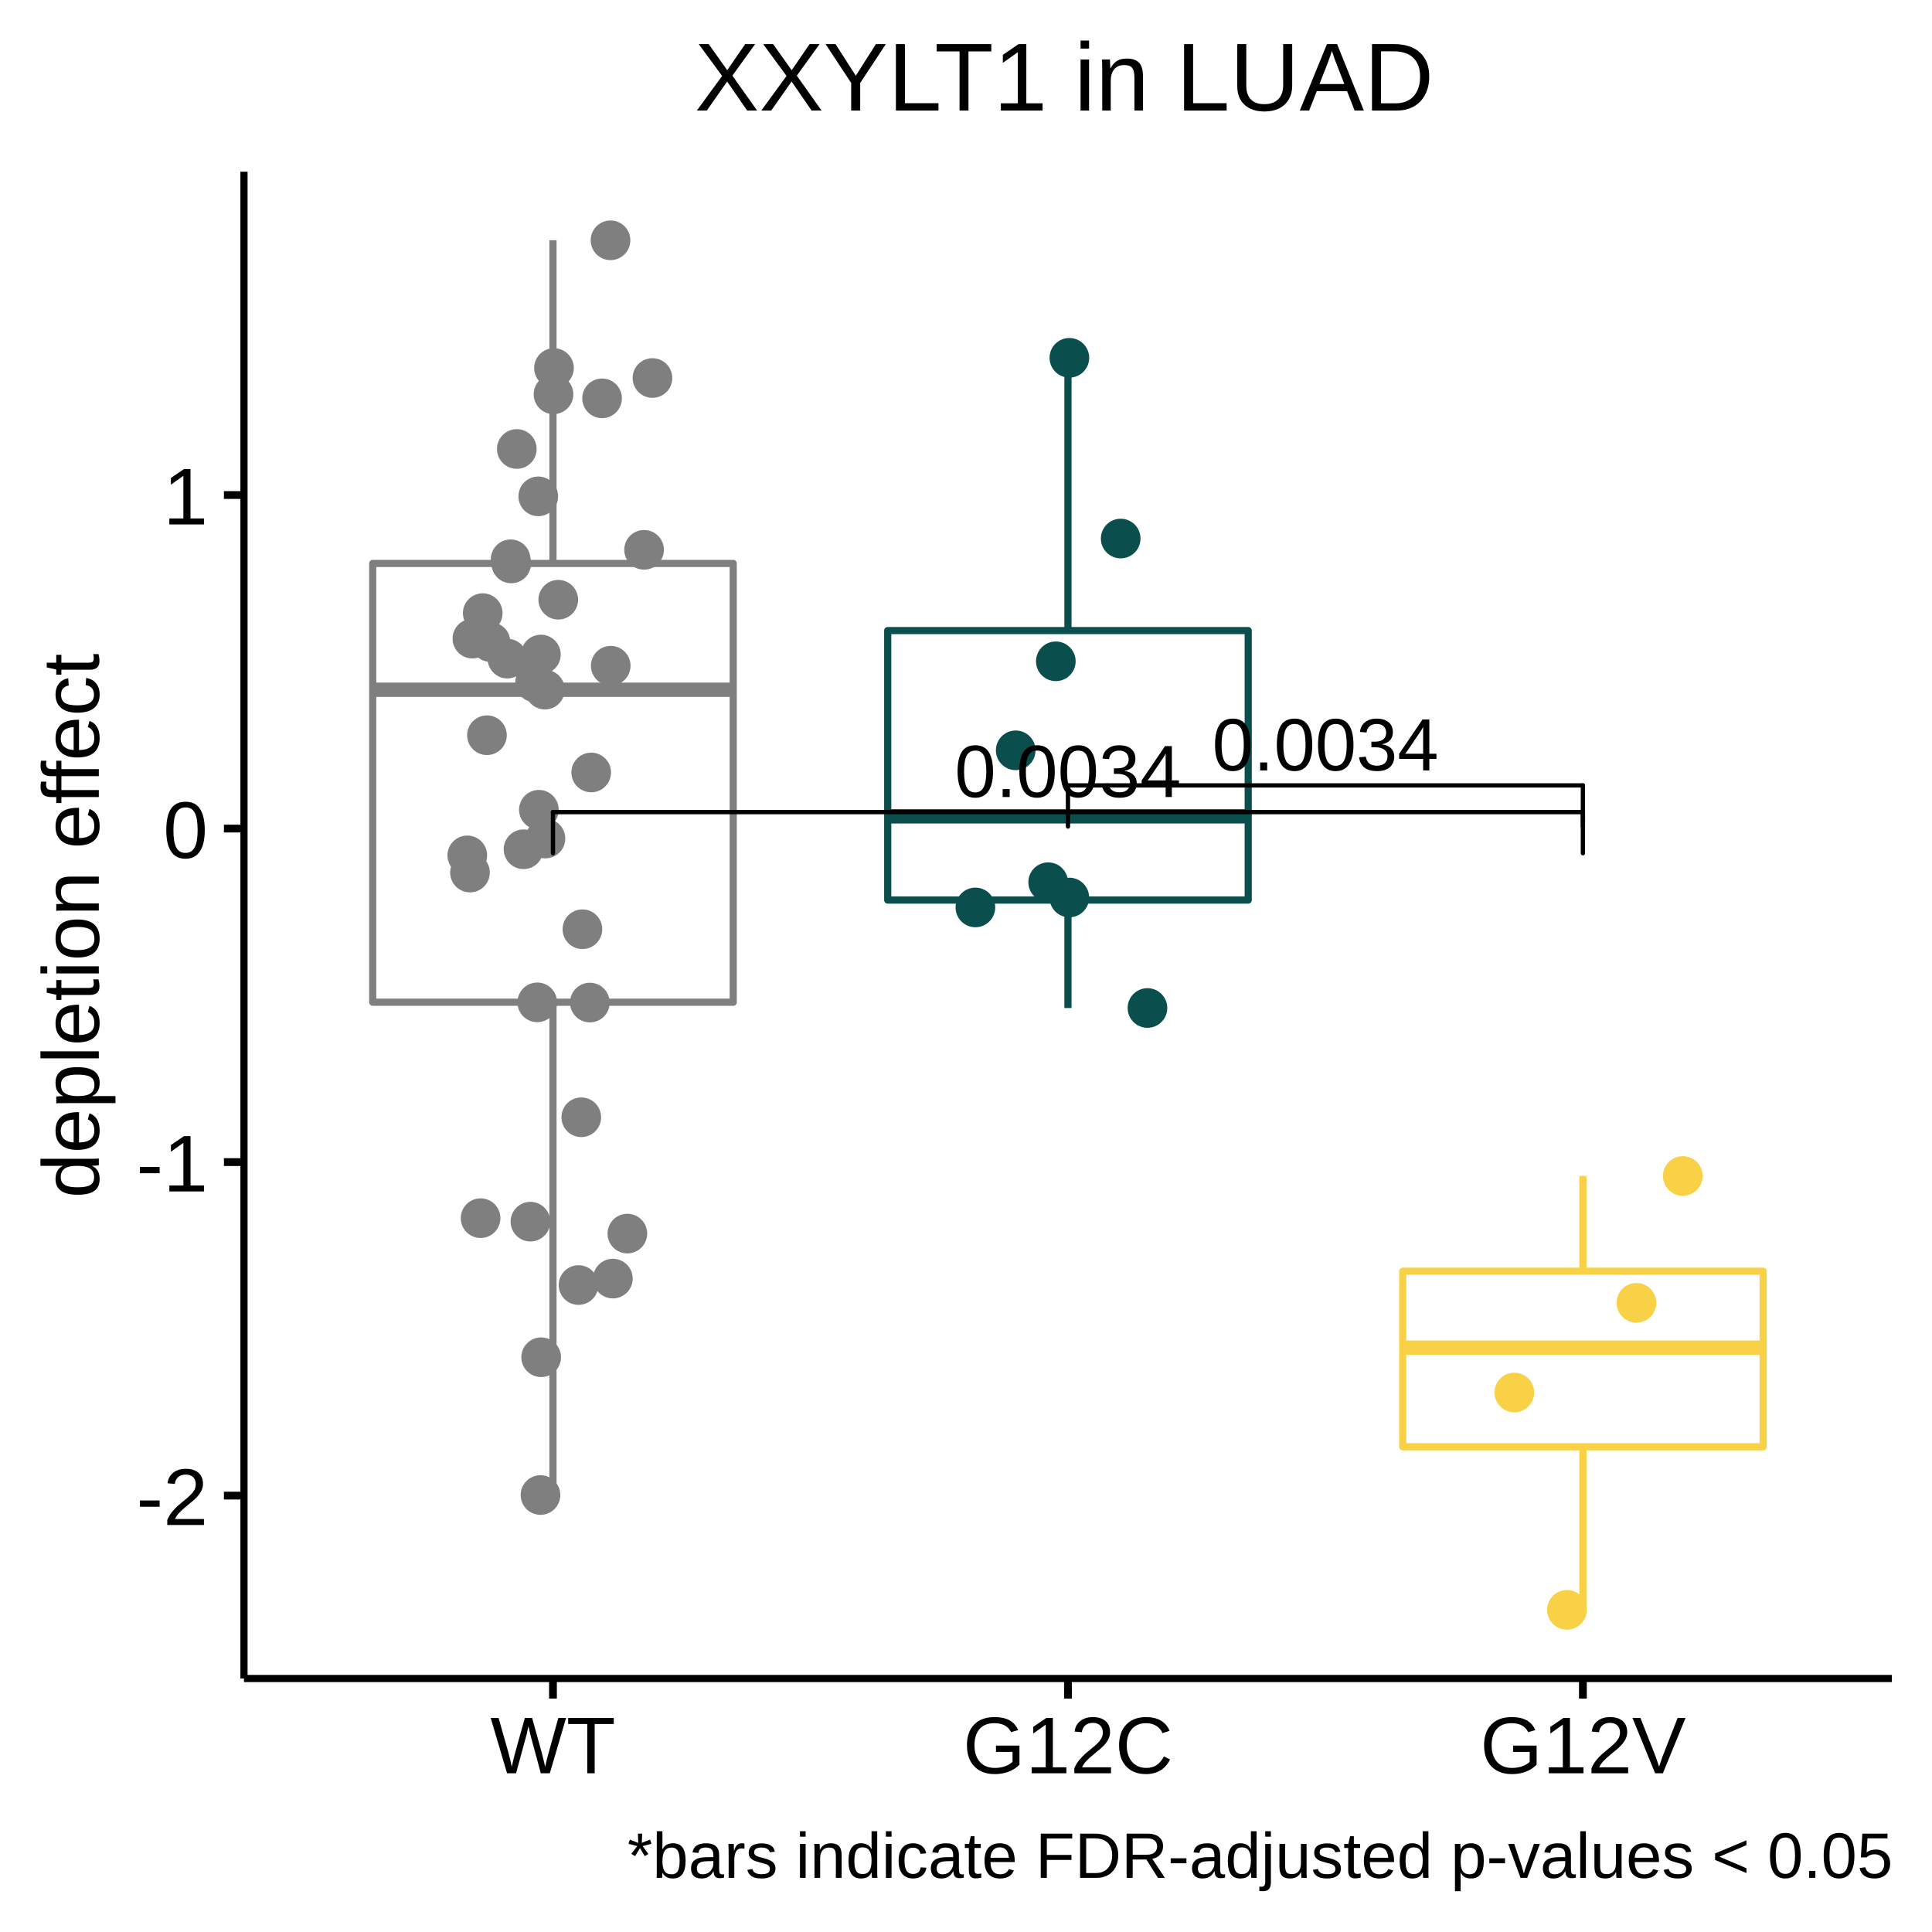
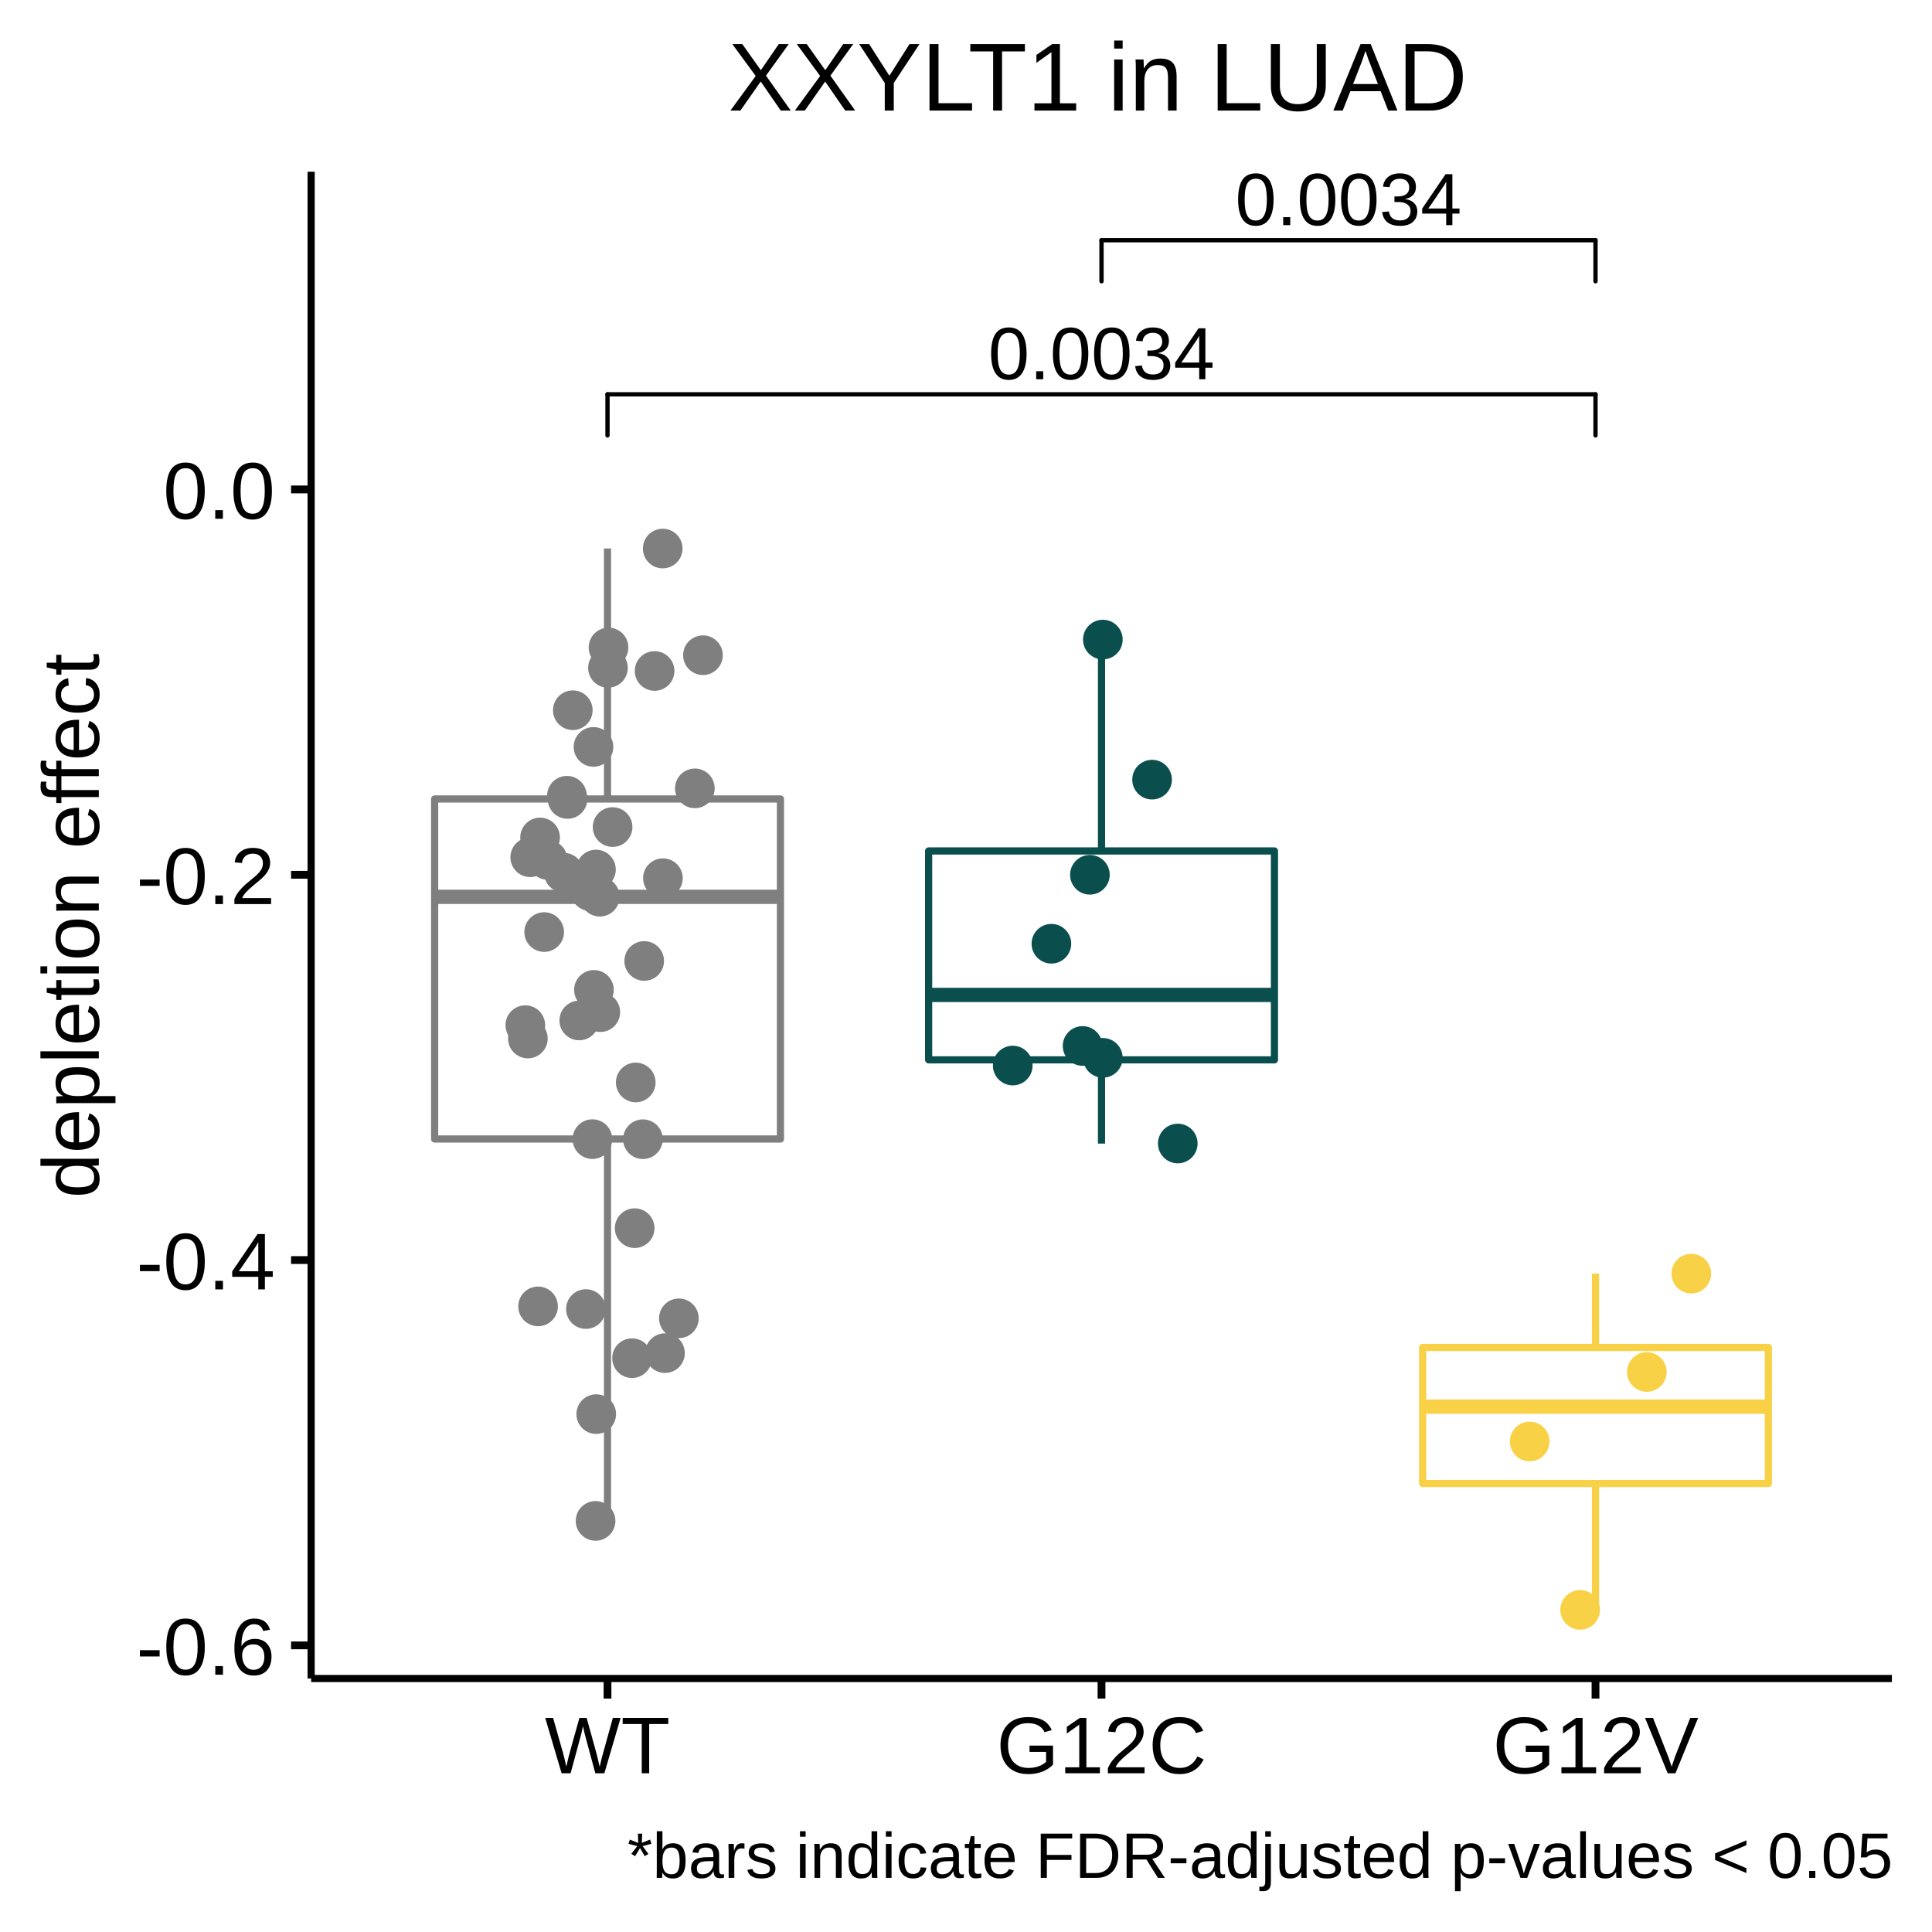
<svg xmlns="http://www.w3.org/2000/svg" viewBox="0 0 288.00 288.00">
  <defs>
    <style type="text/css">
    line, polyline, polygon, path, rect, circle {
      fill: none;
      stroke: #000000;
      stroke-linecap: round;
      stroke-linejoin: round;
      stroke-miterlimit: 10.00;
    }
  </style>
  </defs>
  <rect width="100%" height="100%" style="stroke: none; fill: #FFFFFF;" />
  <rect x="0.00" y="0.00" width="288.00" height="288.00" style="stroke-width: 1.16; stroke: #FFFFFF; fill: #FFFFFF;" />
  <defs>
-     <clipPath id="cpMzYuMzd8MjgyLjAyfDI1MC4yMXwyNS42MA==">
-       <rect x="36.37" y="25.60" width="245.65" height="224.62" />
+     <clipPath id="cpNDYuMzh8MjgyLjAyfDI1MC4yMXwyNS42MA==">
+       <rect x="46.38" y="25.60" width="235.64" height="224.62" />
    </clipPath>
  </defs>
-   <rect x="36.37" y="25.60" width="245.65" height="224.62" style="stroke-width: 1.16; stroke: none; fill: #FFFFFF;" clip-path="url(#cpMzYuMzd8MjgyLjAyfDI1MC4yMXwyNS42MA==)" />
-   <line x1="82.43" y1="83.99" x2="82.43" y2="35.81" style="stroke-width: 1.07; stroke: #7F7F7F; stroke-linecap: butt;" clip-path="url(#cpMzYuMzd8MjgyLjAyfDI1MC4yMXwyNS42MA==)" />
-   <line x1="82.43" y1="149.40" x2="82.43" y2="222.84" style="stroke-width: 1.07; stroke: #7F7F7F; stroke-linecap: butt;" clip-path="url(#cpMzYuMzd8MjgyLjAyfDI1MC4yMXwyNS42MA==)" />
-   <polygon points="55.56,83.99 55.56,149.40 109.30,149.40 109.30,83.99 55.56,83.99 " style="stroke-width: 1.07; stroke: #7F7F7F; fill: #FFFFFF;" clip-path="url(#cpMzYuMzd8MjgyLjAyfDI1MC4yMXwyNS42MA==)" />
-   <line x1="55.56" y1="102.82" x2="109.30" y2="102.82" style="stroke-width: 2.13; stroke: #7F7F7F; stroke-linecap: butt;" clip-path="url(#cpMzYuMzd8MjgyLjAyfDI1MC4yMXwyNS42MA==)" />
-   <line x1="159.20" y1="94.00" x2="159.20" y2="53.35" style="stroke-width: 1.07; stroke: #0A4F4E; stroke-linecap: butt;" clip-path="url(#cpMzYuMzd8MjgyLjAyfDI1MC4yMXwyNS42MA==)" />
-   <line x1="159.20" y1="134.17" x2="159.20" y2="150.27" style="stroke-width: 1.07; stroke: #0A4F4E; stroke-linecap: butt;" clip-path="url(#cpMzYuMzd8MjgyLjAyfDI1MC4yMXwyNS42MA==)" />
-   <polygon points="132.33,94.00 132.33,134.17 186.07,134.17 186.07,94.00 132.33,94.00 " style="stroke-width: 1.07; stroke: #0A4F4E; fill: #FFFFFF;" clip-path="url(#cpMzYuMzd8MjgyLjAyfDI1MC4yMXwyNS42MA==)" />
-   <line x1="132.33" y1="121.69" x2="186.07" y2="121.69" style="stroke-width: 2.13; stroke: #0A4F4E; stroke-linecap: butt;" clip-path="url(#cpMzYuMzd8MjgyLjAyfDI1MC4yMXwyNS42MA==)" />
-   <line x1="235.96" y1="189.50" x2="235.96" y2="175.30" style="stroke-width: 1.07; stroke: #F8D147; stroke-linecap: butt;" clip-path="url(#cpMzYuMzd8MjgyLjAyfDI1MC4yMXwyNS42MA==)" />
-   <line x1="235.96" y1="215.67" x2="235.96" y2="240.00" style="stroke-width: 1.07; stroke: #F8D147; stroke-linecap: butt;" clip-path="url(#cpMzYuMzd8MjgyLjAyfDI1MC4yMXwyNS42MA==)" />
-   <polygon points="209.10,189.50 209.10,215.67 262.83,215.67 262.83,189.50 209.10,189.50 " style="stroke-width: 1.07; stroke: #F8D147; fill: #FFFFFF;" clip-path="url(#cpMzYuMzd8MjgyLjAyfDI1MC4yMXwyNS42MA==)" />
-   <line x1="209.10" y1="200.89" x2="262.83" y2="200.89" style="stroke-width: 2.13; stroke: #F8D147; stroke-linecap: butt;" clip-path="url(#cpMzYuMzd8MjgyLjAyfDI1MC4yMXwyNS42MA==)" />
-   <circle cx="80.63" cy="97.57" r="1.95pt" style="stroke-width: 0.71; stroke: #7F7F7F; fill: #7F7F7F;" clip-path="url(#cpMzYuMzd8MjgyLjAyfDI1MC4yMXwyNS42MA==)" />
-   <circle cx="82.51" cy="58.78" r="1.95pt" style="stroke-width: 0.71; stroke: #7F7F7F; fill: #7F7F7F;" clip-path="url(#cpMzYuMzd8MjgyLjAyfDI1MC4yMXwyNS42MA==)" />
-   <circle cx="91.36" cy="190.60" r="1.95pt" style="stroke-width: 0.71; stroke: #7F7F7F; fill: #7F7F7F;" clip-path="url(#cpMzYuMzd8MjgyLjAyfDI1MC4yMXwyNS42MA==)" />
-   <circle cx="225.74" cy="207.58" r="1.95pt" style="stroke-width: 0.71; stroke: #F8D147; fill: #F8D147;" clip-path="url(#cpMzYuMzd8MjgyLjAyfDI1MC4yMXwyNS42MA==)" />
-   <circle cx="87.93" cy="149.45" r="1.95pt" style="stroke-width: 0.71; stroke: #7F7F7F; fill: #7F7F7F;" clip-path="url(#cpMzYuMzd8MjgyLjAyfDI1MC4yMXwyNS42MA==)" />
-   <circle cx="159.41" cy="53.34" r="1.95pt" style="stroke-width: 0.71; stroke: #0A4F4E; fill: #0A4F4E;" clip-path="url(#cpMzYuMzd8MjgyLjAyfDI1MC4yMXwyNS42MA==)" />
-   <circle cx="79.07" cy="182.11" r="1.95pt" style="stroke-width: 0.71; stroke: #7F7F7F; fill: #7F7F7F;" clip-path="url(#cpMzYuMzd8MjgyLjAyfDI1MC4yMXwyNS42MA==)" />
-   <circle cx="86.65" cy="166.55" r="1.95pt" style="stroke-width: 0.71; stroke: #7F7F7F; fill: #7F7F7F;" clip-path="url(#cpMzYuMzd8MjgyLjAyfDI1MC4yMXwyNS42MA==)" />
-   <circle cx="86.82" cy="138.52" r="1.95pt" style="stroke-width: 0.71; stroke: #7F7F7F; fill: #7F7F7F;" clip-path="url(#cpMzYuMzd8MjgyLjAyfDI1MC4yMXwyNS42MA==)" />
-   <circle cx="69.66" cy="127.51" r="1.95pt" style="stroke-width: 0.71; stroke: #7F7F7F; fill: #7F7F7F;" clip-path="url(#cpMzYuMzd8MjgyLjAyfDI1MC4yMXwyNS42MA==)" />
-   <circle cx="91.01" cy="35.82" r="1.95pt" style="stroke-width: 0.71; stroke: #7F7F7F; fill: #7F7F7F;" clip-path="url(#cpMzYuMzd8MjgyLjAyfDI1MC4yMXwyNS42MA==)" />
-   <circle cx="145.40" cy="135.27" r="1.95pt" style="stroke-width: 0.71; stroke: #0A4F4E; fill: #0A4F4E;" clip-path="url(#cpMzYuMzd8MjgyLjAyfDI1MC4yMXwyNS42MA==)" />
-   <circle cx="93.52" cy="183.89" r="1.95pt" style="stroke-width: 0.71; stroke: #7F7F7F; fill: #7F7F7F;" clip-path="url(#cpMzYuMzd8MjgyLjAyfDI1MC4yMXwyNS42MA==)" />
-   <circle cx="86.24" cy="191.56" r="1.95pt" style="stroke-width: 0.71; stroke: #7F7F7F; fill: #7F7F7F;" clip-path="url(#cpMzYuMzd8MjgyLjAyfDI1MC4yMXwyNS42MA==)" />
-   <circle cx="97.26" cy="56.35" r="1.95pt" style="stroke-width: 0.71; stroke: #7F7F7F; fill: #7F7F7F;" clip-path="url(#cpMzYuMzd8MjgyLjAyfDI1MC4yMXwyNS42MA==)" />
-   <circle cx="151.41" cy="111.85" r="1.95pt" style="stroke-width: 0.71; stroke: #0A4F4E; fill: #0A4F4E;" clip-path="url(#cpMzYuMzd8MjgyLjAyfDI1MC4yMXwyNS42MA==)" />
-   <circle cx="171.05" cy="150.26" r="1.95pt" style="stroke-width: 0.71; stroke: #0A4F4E; fill: #0A4F4E;" clip-path="url(#cpMzYuMzd8MjgyLjAyfDI1MC4yMXwyNS42MA==)" />
-   <circle cx="159.40" cy="133.79" r="1.95pt" style="stroke-width: 0.71; stroke: #0A4F4E; fill: #0A4F4E;" clip-path="url(#cpMzYuMzd8MjgyLjAyfDI1MC4yMXwyNS42MA==)" />
-   <circle cx="80.09" cy="149.42" r="1.95pt" style="stroke-width: 0.71; stroke: #7F7F7F; fill: #7F7F7F;" clip-path="url(#cpMzYuMzd8MjgyLjAyfDI1MC4yMXwyNS42MA==)" />
-   <circle cx="89.75" cy="59.38" r="1.95pt" style="stroke-width: 0.71; stroke: #7F7F7F; fill: #7F7F7F;" clip-path="url(#cpMzYuMzd8MjgyLjAyfDI1MC4yMXwyNS42MA==)" />
-   <circle cx="81.23" cy="102.80" r="1.95pt" style="stroke-width: 0.71; stroke: #7F7F7F; fill: #7F7F7F;" clip-path="url(#cpMzYuMzd8MjgyLjAyfDI1MC4yMXwyNS42MA==)" />
-   <circle cx="243.94" cy="194.21" r="1.95pt" style="stroke-width: 0.71; stroke: #F8D147; fill: #F8D147;" clip-path="url(#cpMzYuMzd8MjgyLjAyfDI1MC4yMXwyNS42MA==)" />
-   <circle cx="72.59" cy="109.60" r="1.95pt" style="stroke-width: 0.71; stroke: #7F7F7F; fill: #7F7F7F;" clip-path="url(#cpMzYuMzd8MjgyLjAyfDI1MC4yMXwyNS42MA==)" />
-   <circle cx="250.85" cy="175.30" r="1.95pt" style="stroke-width: 0.71; stroke: #F8D147; fill: #F8D147;" clip-path="url(#cpMzYuMzd8MjgyLjAyfDI1MC4yMXwyNS42MA==)" />
-   <circle cx="233.58" cy="239.98" r="1.95pt" style="stroke-width: 0.71; stroke: #F8D147; fill: #F8D147;" clip-path="url(#cpMzYuMzd8MjgyLjAyfDI1MC4yMXwyNS42MA==)" />
-   <circle cx="96.01" cy="81.96" r="1.95pt" style="stroke-width: 0.71; stroke: #7F7F7F; fill: #7F7F7F;" clip-path="url(#cpMzYuMzd8MjgyLjAyfDI1MC4yMXwyNS42MA==)" />
-   <circle cx="157.39" cy="98.58" r="1.95pt" style="stroke-width: 0.71; stroke: #0A4F4E; fill: #0A4F4E;" clip-path="url(#cpMzYuMzd8MjgyLjAyfDI1MC4yMXwyNS42MA==)" />
-   <circle cx="80.57" cy="222.86" r="1.95pt" style="stroke-width: 0.71; stroke: #7F7F7F; fill: #7F7F7F;" clip-path="url(#cpMzYuMzd8MjgyLjAyfDI1MC4yMXwyNS42MA==)" />
-   <circle cx="77.04" cy="66.93" r="1.95pt" style="stroke-width: 0.71; stroke: #7F7F7F; fill: #7F7F7F;" clip-path="url(#cpMzYuMzd8MjgyLjAyfDI1MC4yMXwyNS42MA==)" />
-   <circle cx="80.24" cy="73.99" r="1.95pt" style="stroke-width: 0.71; stroke: #7F7F7F; fill: #7F7F7F;" clip-path="url(#cpMzYuMzd8MjgyLjAyfDI1MC4yMXwyNS42MA==)" />
-   <circle cx="82.58" cy="54.86" r="1.95pt" style="stroke-width: 0.71; stroke: #7F7F7F; fill: #7F7F7F;" clip-path="url(#cpMzYuMzd8MjgyLjAyfDI1MC4yMXwyNS42MA==)" />
-   <circle cx="73.12" cy="95.71" r="1.95pt" style="stroke-width: 0.71; stroke: #7F7F7F; fill: #7F7F7F;" clip-path="url(#cpMzYuMzd8MjgyLjAyfDI1MC4yMXwyNS42MA==)" />
-   <circle cx="83.22" cy="89.40" r="1.95pt" style="stroke-width: 0.71; stroke: #7F7F7F; fill: #7F7F7F;" clip-path="url(#cpMzYuMzd8MjgyLjAyfDI1MC4yMXwyNS42MA==)" />
-   <circle cx="70.42" cy="95.20" r="1.95pt" style="stroke-width: 0.71; stroke: #7F7F7F; fill: #7F7F7F;" clip-path="url(#cpMzYuMzd8MjgyLjAyfDI1MC4yMXwyNS42MA==)" />
-   <circle cx="71.96" cy="91.40" r="1.95pt" style="stroke-width: 0.71; stroke: #7F7F7F; fill: #7F7F7F;" clip-path="url(#cpMzYuMzd8MjgyLjAyfDI1MC4yMXwyNS42MA==)" />
-   <circle cx="76.12" cy="83.37" r="1.95pt" style="stroke-width: 0.71; stroke: #7F7F7F; fill: #7F7F7F;" clip-path="url(#cpMzYuMzd8MjgyLjAyfDI1MC4yMXwyNS42MA==)" />
-   <circle cx="81.31" cy="125.00" r="1.95pt" style="stroke-width: 0.71; stroke: #7F7F7F; fill: #7F7F7F;" clip-path="url(#cpMzYuMzd8MjgyLjAyfDI1MC4yMXwyNS42MA==)" />
-   <circle cx="70.06" cy="130.07" r="1.95pt" style="stroke-width: 0.71; stroke: #7F7F7F; fill: #7F7F7F;" clip-path="url(#cpMzYuMzd8MjgyLjAyfDI1MC4yMXwyNS42MA==)" />
-   <circle cx="80.33" cy="120.71" r="1.95pt" style="stroke-width: 0.71; stroke: #7F7F7F; fill: #7F7F7F;" clip-path="url(#cpMzYuMzd8MjgyLjAyfDI1MC4yMXwyNS42MA==)" />
-   <circle cx="79.77" cy="101.73" r="1.95pt" style="stroke-width: 0.71; stroke: #7F7F7F; fill: #7F7F7F;" clip-path="url(#cpMzYuMzd8MjgyLjAyfDI1MC4yMXwyNS42MA==)" />
-   <circle cx="156.25" cy="131.51" r="1.95pt" style="stroke-width: 0.71; stroke: #0A4F4E; fill: #0A4F4E;" clip-path="url(#cpMzYuMzd8MjgyLjAyfDI1MC4yMXwyNS42MA==)" />
-   <circle cx="76.21" cy="83.99" r="1.95pt" style="stroke-width: 0.71; stroke: #7F7F7F; fill: #7F7F7F;" clip-path="url(#cpMzYuMzd8MjgyLjAyfDI1MC4yMXwyNS42MA==)" />
-   <circle cx="91.04" cy="99.24" r="1.95pt" style="stroke-width: 0.71; stroke: #7F7F7F; fill: #7F7F7F;" clip-path="url(#cpMzYuMzd8MjgyLjAyfDI1MC4yMXwyNS42MA==)" />
-   <circle cx="78.04" cy="126.60" r="1.95pt" style="stroke-width: 0.71; stroke: #7F7F7F; fill: #7F7F7F;" clip-path="url(#cpMzYuMzd8MjgyLjAyfDI1MC4yMXwyNS42MA==)" />
-   <circle cx="167.06" cy="80.28" r="1.95pt" style="stroke-width: 0.71; stroke: #0A4F4E; fill: #0A4F4E;" clip-path="url(#cpMzYuMzd8MjgyLjAyfDI1MC4yMXwyNS42MA==)" />
-   <circle cx="88.13" cy="115.15" r="1.95pt" style="stroke-width: 0.71; stroke: #7F7F7F; fill: #7F7F7F;" clip-path="url(#cpMzYuMzd8MjgyLjAyfDI1MC4yMXwyNS42MA==)" />
-   <circle cx="71.64" cy="181.59" r="1.95pt" style="stroke-width: 0.71; stroke: #7F7F7F; fill: #7F7F7F;" clip-path="url(#cpMzYuMzd8MjgyLjAyfDI1MC4yMXwyNS42MA==)" />
-   <circle cx="75.64" cy="98.18" r="1.95pt" style="stroke-width: 0.71; stroke: #7F7F7F; fill: #7F7F7F;" clip-path="url(#cpMzYuMzd8MjgyLjAyfDI1MC4yMXwyNS42MA==)" />
-   <circle cx="80.67" cy="202.32" r="1.95pt" style="stroke-width: 0.71; stroke: #7F7F7F; fill: #7F7F7F;" clip-path="url(#cpMzYuMzd8MjgyLjAyfDI1MC4yMXwyNS42MA==)" />
-   <g clip-path="url(#cpMzYuMzd8MjgyLjAyfDI1MC4yMXwyNS42MA==)">
-     <text x="142.31" y="118.81" style="font-size: 11.04px; font-family: Arial;" textLength="33.78px" lengthAdjust="spacingAndGlyphs">0.0034</text>
+   <rect x="46.38" y="25.60" width="235.64" height="224.62" style="stroke-width: 1.16; stroke: none; fill: #FFFFFF;" clip-path="url(#cpNDYuMzh8MjgyLjAyfDI1MC4yMXwyNS42MA==)" />
+   <line x1="90.56" y1="119.10" x2="90.56" y2="81.76" style="stroke-width: 1.07; stroke: #7F7F7F; stroke-linecap: butt;" clip-path="url(#cpNDYuMzh8MjgyLjAyfDI1MC4yMXwyNS42MA==)" />
+   <line x1="90.56" y1="169.79" x2="90.56" y2="226.70" style="stroke-width: 1.07; stroke: #7F7F7F; stroke-linecap: butt;" clip-path="url(#cpNDYuMzh8MjgyLjAyfDI1MC4yMXwyNS42MA==)" />
+   <polygon points="64.79,119.10 64.79,169.79 116.34,169.79 116.34,119.10 64.79,119.10 " style="stroke-width: 1.07; stroke: #7F7F7F; fill: #FFFFFF;" clip-path="url(#cpNDYuMzh8MjgyLjAyfDI1MC4yMXwyNS42MA==)" />
+   <line x1="64.79" y1="133.69" x2="116.34" y2="133.69" style="stroke-width: 2.13; stroke: #7F7F7F; stroke-linecap: butt;" clip-path="url(#cpNDYuMzh8MjgyLjAyfDI1MC4yMXwyNS42MA==)" />
+   <line x1="164.20" y1="126.85" x2="164.20" y2="95.35" style="stroke-width: 1.07; stroke: #0A4F4E; stroke-linecap: butt;" clip-path="url(#cpNDYuMzh8MjgyLjAyfDI1MC4yMXwyNS42MA==)" />
+   <line x1="164.20" y1="157.99" x2="164.20" y2="170.47" style="stroke-width: 1.07; stroke: #0A4F4E; stroke-linecap: butt;" clip-path="url(#cpNDYuMzh8MjgyLjAyfDI1MC4yMXwyNS42MA==)" />
+   <polygon points="138.43,126.85 138.43,157.99 189.98,157.99 189.98,126.85 138.43,126.85 " style="stroke-width: 1.07; stroke: #0A4F4E; fill: #FFFFFF;" clip-path="url(#cpNDYuMzh8MjgyLjAyfDI1MC4yMXwyNS42MA==)" />
+   <line x1="138.43" y1="148.31" x2="189.98" y2="148.31" style="stroke-width: 2.13; stroke: #0A4F4E; stroke-linecap: butt;" clip-path="url(#cpNDYuMzh8MjgyLjAyfDI1MC4yMXwyNS42MA==)" />
+   <line x1="237.84" y1="200.86" x2="237.84" y2="189.86" style="stroke-width: 1.07; stroke: #F8D147; stroke-linecap: butt;" clip-path="url(#cpNDYuMzh8MjgyLjAyfDI1MC4yMXwyNS42MA==)" />
+   <line x1="237.84" y1="221.14" x2="237.84" y2="240.00" style="stroke-width: 1.07; stroke: #F8D147; stroke-linecap: butt;" clip-path="url(#cpNDYuMzh8MjgyLjAyfDI1MC4yMXwyNS42MA==)" />
+   <polygon points="212.07,200.86 212.07,221.14 263.61,221.14 263.61,200.86 212.07,200.86 " style="stroke-width: 1.07; stroke: #F8D147; fill: #FFFFFF;" clip-path="url(#cpNDYuMzh8MjgyLjAyfDI1MC4yMXwyNS42MA==)" />
+   <line x1="212.07" y1="209.69" x2="263.61" y2="209.69" style="stroke-width: 2.13; stroke: #F8D147; stroke-linecap: butt;" clip-path="url(#cpNDYuMzh8MjgyLjAyfDI1MC4yMXwyNS42MA==)" />
+   <circle cx="88.84" cy="129.62" r="1.95pt" style="stroke-width: 0.71; stroke: #7F7F7F; fill: #7F7F7F;" clip-path="url(#cpNDYuMzh8MjgyLjAyfDI1MC4yMXwyNS42MA==)" />
+   <circle cx="90.63" cy="99.56" r="1.95pt" style="stroke-width: 0.71; stroke: #7F7F7F; fill: #7F7F7F;" clip-path="url(#cpNDYuMzh8MjgyLjAyfDI1MC4yMXwyNS42MA==)" />
+   <circle cx="99.13" cy="201.71" r="1.95pt" style="stroke-width: 0.71; stroke: #7F7F7F; fill: #7F7F7F;" clip-path="url(#cpNDYuMzh8MjgyLjAyfDI1MC4yMXwyNS42MA==)" />
+   <circle cx="228.03" cy="214.88" r="1.95pt" style="stroke-width: 0.71; stroke: #F8D147; fill: #F8D147;" clip-path="url(#cpNDYuMzh8MjgyLjAyfDI1MC4yMXwyNS42MA==)" />
+   <circle cx="95.84" cy="169.82" r="1.95pt" style="stroke-width: 0.71; stroke: #7F7F7F; fill: #7F7F7F;" clip-path="url(#cpNDYuMzh8MjgyLjAyfDI1MC4yMXwyNS42MA==)" />
+   <circle cx="164.40" cy="95.34" r="1.95pt" style="stroke-width: 0.71; stroke: #0A4F4E; fill: #0A4F4E;" clip-path="url(#cpNDYuMzh8MjgyLjAyfDI1MC4yMXwyNS42MA==)" />
+   <circle cx="87.34" cy="195.14" r="1.95pt" style="stroke-width: 0.71; stroke: #7F7F7F; fill: #7F7F7F;" clip-path="url(#cpNDYuMzh8MjgyLjAyfDI1MC4yMXwyNS42MA==)" />
+   <circle cx="94.61" cy="183.08" r="1.95pt" style="stroke-width: 0.71; stroke: #7F7F7F; fill: #7F7F7F;" clip-path="url(#cpNDYuMzh8MjgyLjAyfDI1MC4yMXwyNS42MA==)" />
+   <circle cx="94.77" cy="161.36" r="1.95pt" style="stroke-width: 0.71; stroke: #7F7F7F; fill: #7F7F7F;" clip-path="url(#cpNDYuMzh8MjgyLjAyfDI1MC4yMXwyNS42MA==)" />
+   <circle cx="78.31" cy="152.82" r="1.95pt" style="stroke-width: 0.71; stroke: #7F7F7F; fill: #7F7F7F;" clip-path="url(#cpNDYuMzh8MjgyLjAyfDI1MC4yMXwyNS42MA==)" />
+   <circle cx="98.79" cy="81.77" r="1.95pt" style="stroke-width: 0.71; stroke: #7F7F7F; fill: #7F7F7F;" clip-path="url(#cpNDYuMzh8MjgyLjAyfDI1MC4yMXwyNS42MA==)" />
+   <circle cx="150.97" cy="158.84" r="1.95pt" style="stroke-width: 0.71; stroke: #0A4F4E; fill: #0A4F4E;" clip-path="url(#cpNDYuMzh8MjgyLjAyfDI1MC4yMXwyNS42MA==)" />
+   <circle cx="101.20" cy="196.52" r="1.95pt" style="stroke-width: 0.71; stroke: #7F7F7F; fill: #7F7F7F;" clip-path="url(#cpNDYuMzh8MjgyLjAyfDI1MC4yMXwyNS42MA==)" />
+   <circle cx="94.22" cy="202.46" r="1.95pt" style="stroke-width: 0.71; stroke: #7F7F7F; fill: #7F7F7F;" clip-path="url(#cpNDYuMzh8MjgyLjAyfDI1MC4yMXwyNS42MA==)" />
+   <circle cx="104.79" cy="97.67" r="1.95pt" style="stroke-width: 0.71; stroke: #7F7F7F; fill: #7F7F7F;" clip-path="url(#cpNDYuMzh8MjgyLjAyfDI1MC4yMXwyNS42MA==)" />
+   <circle cx="156.73" cy="140.68" r="1.95pt" style="stroke-width: 0.71; stroke: #0A4F4E; fill: #0A4F4E;" clip-path="url(#cpNDYuMzh8MjgyLjAyfDI1MC4yMXwyNS42MA==)" />
+   <circle cx="175.57" cy="170.46" r="1.95pt" style="stroke-width: 0.71; stroke: #0A4F4E; fill: #0A4F4E;" clip-path="url(#cpNDYuMzh8MjgyLjAyfDI1MC4yMXwyNS42MA==)" />
+   <circle cx="164.40" cy="157.69" r="1.95pt" style="stroke-width: 0.71; stroke: #0A4F4E; fill: #0A4F4E;" clip-path="url(#cpNDYuMzh8MjgyLjAyfDI1MC4yMXwyNS42MA==)" />
+   <circle cx="88.31" cy="169.81" r="1.95pt" style="stroke-width: 0.71; stroke: #7F7F7F; fill: #7F7F7F;" clip-path="url(#cpNDYuMzh8MjgyLjAyfDI1MC4yMXwyNS42MA==)" />
+   <circle cx="97.58" cy="100.02" r="1.95pt" style="stroke-width: 0.71; stroke: #7F7F7F; fill: #7F7F7F;" clip-path="url(#cpNDYuMzh8MjgyLjAyfDI1MC4yMXwyNS42MA==)" />
+   <circle cx="89.41" cy="133.67" r="1.95pt" style="stroke-width: 0.71; stroke: #7F7F7F; fill: #7F7F7F;" clip-path="url(#cpNDYuMzh8MjgyLjAyfDI1MC4yMXwyNS42MA==)" />
+   <circle cx="245.49" cy="204.52" r="1.95pt" style="stroke-width: 0.71; stroke: #F8D147; fill: #F8D147;" clip-path="url(#cpNDYuMzh8MjgyLjAyfDI1MC4yMXwyNS42MA==)" />
+   <circle cx="81.12" cy="138.94" r="1.95pt" style="stroke-width: 0.71; stroke: #7F7F7F; fill: #7F7F7F;" clip-path="url(#cpNDYuMzh8MjgyLjAyfDI1MC4yMXwyNS42MA==)" />
+   <circle cx="252.12" cy="189.86" r="1.95pt" style="stroke-width: 0.71; stroke: #F8D147; fill: #F8D147;" clip-path="url(#cpNDYuMzh8MjgyLjAyfDI1MC4yMXwyNS42MA==)" />
+   <circle cx="235.55" cy="239.98" r="1.95pt" style="stroke-width: 0.71; stroke: #F8D147; fill: #F8D147;" clip-path="url(#cpNDYuMzh8MjgyLjAyfDI1MC4yMXwyNS42MA==)" />
+   <circle cx="103.58" cy="117.52" r="1.95pt" style="stroke-width: 0.71; stroke: #7F7F7F; fill: #7F7F7F;" clip-path="url(#cpNDYuMzh8MjgyLjAyfDI1MC4yMXwyNS42MA==)" />
+   <circle cx="162.47" cy="130.40" r="1.95pt" style="stroke-width: 0.71; stroke: #0A4F4E; fill: #0A4F4E;" clip-path="url(#cpNDYuMzh8MjgyLjAyfDI1MC4yMXwyNS42MA==)" />
+   <circle cx="88.78" cy="226.72" r="1.95pt" style="stroke-width: 0.71; stroke: #7F7F7F; fill: #7F7F7F;" clip-path="url(#cpNDYuMzh8MjgyLjAyfDI1MC4yMXwyNS42MA==)" />
+   <circle cx="85.39" cy="105.87" r="1.95pt" style="stroke-width: 0.71; stroke: #7F7F7F; fill: #7F7F7F;" clip-path="url(#cpNDYuMzh8MjgyLjAyfDI1MC4yMXwyNS42MA==)" />
+   <circle cx="88.47" cy="111.34" r="1.95pt" style="stroke-width: 0.71; stroke: #7F7F7F; fill: #7F7F7F;" clip-path="url(#cpNDYuMzh8MjgyLjAyfDI1MC4yMXwyNS42MA==)" />
+   <circle cx="90.71" cy="96.52" r="1.95pt" style="stroke-width: 0.71; stroke: #7F7F7F; fill: #7F7F7F;" clip-path="url(#cpNDYuMzh8MjgyLjAyfDI1MC4yMXwyNS42MA==)" />
+   <circle cx="81.63" cy="128.18" r="1.95pt" style="stroke-width: 0.71; stroke: #7F7F7F; fill: #7F7F7F;" clip-path="url(#cpNDYuMzh8MjgyLjAyfDI1MC4yMXwyNS42MA==)" />
+   <circle cx="91.32" cy="123.29" r="1.95pt" style="stroke-width: 0.71; stroke: #7F7F7F; fill: #7F7F7F;" clip-path="url(#cpNDYuMzh8MjgyLjAyfDI1MC4yMXwyNS42MA==)" />
+   <circle cx="79.04" cy="127.79" r="1.95pt" style="stroke-width: 0.71; stroke: #7F7F7F; fill: #7F7F7F;" clip-path="url(#cpNDYuMzh8MjgyLjAyfDI1MC4yMXwyNS42MA==)" />
+   <circle cx="80.51" cy="124.84" r="1.95pt" style="stroke-width: 0.71; stroke: #7F7F7F; fill: #7F7F7F;" clip-path="url(#cpNDYuMzh8MjgyLjAyfDI1MC4yMXwyNS42MA==)" />
+   <circle cx="84.51" cy="118.62" r="1.95pt" style="stroke-width: 0.71; stroke: #7F7F7F; fill: #7F7F7F;" clip-path="url(#cpNDYuMzh8MjgyLjAyfDI1MC4yMXwyNS42MA==)" />
+   <circle cx="89.49" cy="150.88" r="1.95pt" style="stroke-width: 0.71; stroke: #7F7F7F; fill: #7F7F7F;" clip-path="url(#cpNDYuMzh8MjgyLjAyfDI1MC4yMXwyNS42MA==)" />
+   <circle cx="78.69" cy="154.81" r="1.95pt" style="stroke-width: 0.71; stroke: #7F7F7F; fill: #7F7F7F;" clip-path="url(#cpNDYuMzh8MjgyLjAyfDI1MC4yMXwyNS42MA==)" />
+   <circle cx="88.54" cy="147.56" r="1.95pt" style="stroke-width: 0.71; stroke: #7F7F7F; fill: #7F7F7F;" clip-path="url(#cpNDYuMzh8MjgyLjAyfDI1MC4yMXwyNS42MA==)" />
+   <circle cx="88.01" cy="132.85" r="1.95pt" style="stroke-width: 0.71; stroke: #7F7F7F; fill: #7F7F7F;" clip-path="url(#cpNDYuMzh8MjgyLjAyfDI1MC4yMXwyNS42MA==)" />
+   <circle cx="161.38" cy="155.92" r="1.95pt" style="stroke-width: 0.71; stroke: #0A4F4E; fill: #0A4F4E;" clip-path="url(#cpNDYuMzh8MjgyLjAyfDI1MC4yMXwyNS42MA==)" />
+   <circle cx="84.60" cy="119.10" r="1.95pt" style="stroke-width: 0.71; stroke: #7F7F7F; fill: #7F7F7F;" clip-path="url(#cpNDYuMzh8MjgyLjAyfDI1MC4yMXwyNS42MA==)" />
+   <circle cx="98.82" cy="130.91" r="1.95pt" style="stroke-width: 0.71; stroke: #7F7F7F; fill: #7F7F7F;" clip-path="url(#cpNDYuMzh8MjgyLjAyfDI1MC4yMXwyNS42MA==)" />
+   <circle cx="86.35" cy="152.12" r="1.95pt" style="stroke-width: 0.71; stroke: #7F7F7F; fill: #7F7F7F;" clip-path="url(#cpNDYuMzh8MjgyLjAyfDI1MC4yMXwyNS42MA==)" />
+   <circle cx="171.74" cy="116.22" r="1.95pt" style="stroke-width: 0.71; stroke: #0A4F4E; fill: #0A4F4E;" clip-path="url(#cpNDYuMzh8MjgyLjAyfDI1MC4yMXwyNS42MA==)" />
+   <circle cx="96.03" cy="143.25" r="1.95pt" style="stroke-width: 0.71; stroke: #7F7F7F; fill: #7F7F7F;" clip-path="url(#cpNDYuMzh8MjgyLjAyfDI1MC4yMXwyNS42MA==)" />
+   <circle cx="80.21" cy="194.74" r="1.95pt" style="stroke-width: 0.71; stroke: #7F7F7F; fill: #7F7F7F;" clip-path="url(#cpNDYuMzh8MjgyLjAyfDI1MC4yMXwyNS42MA==)" />
+   <circle cx="84.05" cy="130.09" r="1.95pt" style="stroke-width: 0.71; stroke: #7F7F7F; fill: #7F7F7F;" clip-path="url(#cpNDYuMzh8MjgyLjAyfDI1MC4yMXwyNS42MA==)" />
+   <circle cx="88.88" cy="210.80" r="1.95pt" style="stroke-width: 0.71; stroke: #7F7F7F; fill: #7F7F7F;" clip-path="url(#cpNDYuMzh8MjgyLjAyfDI1MC4yMXwyNS42MA==)" />
+   <g clip-path="url(#cpNDYuMzh8MjgyLjAyfDI1MC4yMXwyNS42MA==)">
+     <text x="147.31" y="56.53" style="font-size: 11.04px; font-family: Arial;" textLength="33.78px" lengthAdjust="spacingAndGlyphs">0.0034</text>
  </g>
-   <line x1="82.43" y1="127.19" x2="82.43" y2="121.06" style="stroke-width: 0.64;" clip-path="url(#cpMzYuMzd8MjgyLjAyfDI1MC4yMXwyNS42MA==)" />
-   <line x1="82.43" y1="121.06" x2="235.96" y2="121.06" style="stroke-width: 0.64;" clip-path="url(#cpMzYuMzd8MjgyLjAyfDI1MC4yMXwyNS42MA==)" />
-   <line x1="235.96" y1="121.06" x2="235.96" y2="127.19" style="stroke-width: 0.64;" clip-path="url(#cpMzYuMzd8MjgyLjAyfDI1MC4yMXwyNS42MA==)" />
-   <g clip-path="url(#cpMzYuMzd8MjgyLjAyfDI1MC4yMXwyNS42MA==)">
-     <text x="180.69" y="114.84" style="font-size: 11.04px; font-family: Arial;" textLength="33.78px" lengthAdjust="spacingAndGlyphs">0.0034</text>
+   <line x1="90.56" y1="64.91" x2="90.56" y2="58.78" style="stroke-width: 0.64;" clip-path="url(#cpNDYuMzh8MjgyLjAyfDI1MC4yMXwyNS42MA==)" />
+   <line x1="90.56" y1="58.78" x2="237.84" y2="58.78" style="stroke-width: 0.64;" clip-path="url(#cpNDYuMzh8MjgyLjAyfDI1MC4yMXwyNS42MA==)" />
+   <line x1="237.84" y1="58.78" x2="237.84" y2="64.91" style="stroke-width: 0.64;" clip-path="url(#cpNDYuMzh8MjgyLjAyfDI1MC4yMXwyNS42MA==)" />
+   <g clip-path="url(#cpNDYuMzh8MjgyLjAyfDI1MC4yMXwyNS42MA==)">
+     <text x="184.13" y="33.56" style="font-size: 11.04px; font-family: Arial;" textLength="33.78px" lengthAdjust="spacingAndGlyphs">0.0034</text>
  </g>
-   <line x1="159.20" y1="123.21" x2="159.20" y2="117.08" style="stroke-width: 0.64;" clip-path="url(#cpMzYuMzd8MjgyLjAyfDI1MC4yMXwyNS42MA==)" />
-   <line x1="159.20" y1="117.08" x2="235.96" y2="117.08" style="stroke-width: 0.64;" clip-path="url(#cpMzYuMzd8MjgyLjAyfDI1MC4yMXwyNS42MA==)" />
-   <line x1="235.96" y1="117.08" x2="235.96" y2="123.21" style="stroke-width: 0.64;" clip-path="url(#cpMzYuMzd8MjgyLjAyfDI1MC4yMXwyNS42MA==)" />
+   <line x1="164.20" y1="41.93" x2="164.20" y2="35.81" style="stroke-width: 0.64;" clip-path="url(#cpNDYuMzh8MjgyLjAyfDI1MC4yMXwyNS42MA==)" />
+   <line x1="164.20" y1="35.81" x2="237.84" y2="35.81" style="stroke-width: 0.64;" clip-path="url(#cpNDYuMzh8MjgyLjAyfDI1MC4yMXwyNS42MA==)" />
+   <line x1="237.84" y1="35.81" x2="237.84" y2="41.93" style="stroke-width: 0.64;" clip-path="url(#cpNDYuMzh8MjgyLjAyfDI1MC4yMXwyNS42MA==)" />
  <defs>
    <clipPath id="cpMC4wMHwyODguMDB8Mjg4LjAwfDAuMDA=">
      <rect x="0.00" y="0.00" width="288.00" height="288.00" />
    </clipPath>
  </defs>
-   <polyline points="36.37,250.21 36.37,25.60 " style="stroke-width: 1.07; stroke-linecap: butt;" clip-path="url(#cpMC4wMHwyODguMDB8Mjg4LjAwfDAuMDA=)" />
+   <polyline points="46.38,250.21 46.38,25.60 " style="stroke-width: 1.07; stroke-linecap: butt;" clip-path="url(#cpMC4wMHwyODguMDB8Mjg4LjAwfDAuMDA=)" />
  <g clip-path="url(#cpMC4wMHwyODguMDB8Mjg4LjAwfDAuMDA=)">
-     <text x="20.33" y="227.33" style="font-size: 12.00px; font-family: arial;" textLength="10.67px" lengthAdjust="spacingAndGlyphs">-2</text>
+     <text x="20.33" y="249.65" style="font-size: 12.00px; font-family: arial;" textLength="20.68px" lengthAdjust="spacingAndGlyphs">-0.6</text>
  </g>
  <g clip-path="url(#cpMC4wMHwyODguMDB8Mjg4LjAwfDAuMDA=)">
-     <text x="20.33" y="177.61" style="font-size: 12.00px; font-family: arial;" textLength="10.67px" lengthAdjust="spacingAndGlyphs">-1</text>
+     <text x="20.33" y="192.21" style="font-size: 12.00px; font-family: arial;" textLength="20.68px" lengthAdjust="spacingAndGlyphs">-0.4</text>
  </g>
  <g clip-path="url(#cpMC4wMHwyODguMDB8Mjg4LjAwfDAuMDA=)">
-     <text x="24.32" y="127.89" style="font-size: 12.00px; font-family: arial;" textLength="6.67px" lengthAdjust="spacingAndGlyphs">0</text>
+     <text x="20.33" y="134.77" style="font-size: 12.00px; font-family: arial;" textLength="20.68px" lengthAdjust="spacingAndGlyphs">-0.2</text>
  </g>
  <g clip-path="url(#cpMC4wMHwyODguMDB8Mjg4LjAwfDAuMDA=)">
-     <text x="24.32" y="78.17" style="font-size: 12.00px; font-family: arial;" textLength="6.67px" lengthAdjust="spacingAndGlyphs">1</text>
+     <text x="24.32" y="77.33" style="font-size: 12.00px; font-family: arial;" textLength="16.68px" lengthAdjust="spacingAndGlyphs">0.0</text>
  </g>
-   <polyline points="33.38,222.95 36.37,222.95 " style="stroke-width: 1.16; stroke-linecap: butt;" clip-path="url(#cpMC4wMHwyODguMDB8Mjg4LjAwfDAuMDA=)" />
-   <polyline points="33.38,173.23 36.37,173.23 " style="stroke-width: 1.16; stroke-linecap: butt;" clip-path="url(#cpMC4wMHwyODguMDB8Mjg4LjAwfDAuMDA=)" />
-   <polyline points="33.38,123.51 36.37,123.51 " style="stroke-width: 1.16; stroke-linecap: butt;" clip-path="url(#cpMC4wMHwyODguMDB8Mjg4LjAwfDAuMDA=)" />
-   <polyline points="33.38,73.79 36.37,73.79 " style="stroke-width: 1.16; stroke-linecap: butt;" clip-path="url(#cpMC4wMHwyODguMDB8Mjg4LjAwfDAuMDA=)" />
-   <polyline points="36.37,250.21 282.02,250.21 " style="stroke-width: 1.07; stroke-linecap: butt;" clip-path="url(#cpMC4wMHwyODguMDB8Mjg4LjAwfDAuMDA=)" />
-   <polyline points="82.43,253.20 82.43,250.21 " style="stroke-width: 1.16; stroke-linecap: butt;" clip-path="url(#cpMC4wMHwyODguMDB8Mjg4LjAwfDAuMDA=)" />
-   <polyline points="159.20,253.20 159.20,250.21 " style="stroke-width: 1.16; stroke-linecap: butt;" clip-path="url(#cpMC4wMHwyODguMDB8Mjg4LjAwfDAuMDA=)" />
-   <polyline points="235.96,253.20 235.96,250.21 " style="stroke-width: 1.16; stroke-linecap: butt;" clip-path="url(#cpMC4wMHwyODguMDB8Mjg4LjAwfDAuMDA=)" />
+   <polyline points="43.39,245.27 46.38,245.27 " style="stroke-width: 1.16; stroke-linecap: butt;" clip-path="url(#cpMC4wMHwyODguMDB8Mjg4LjAwfDAuMDA=)" />
+   <polyline points="43.39,187.83 46.38,187.83 " style="stroke-width: 1.16; stroke-linecap: butt;" clip-path="url(#cpMC4wMHwyODguMDB8Mjg4LjAwfDAuMDA=)" />
+   <polyline points="43.39,130.40 46.38,130.40 " style="stroke-width: 1.16; stroke-linecap: butt;" clip-path="url(#cpMC4wMHwyODguMDB8Mjg4LjAwfDAuMDA=)" />
+   <polyline points="43.39,72.96 46.38,72.96 " style="stroke-width: 1.16; stroke-linecap: butt;" clip-path="url(#cpMC4wMHwyODguMDB8Mjg4LjAwfDAuMDA=)" />
+   <polyline points="46.38,250.21 282.02,250.21 " style="stroke-width: 1.07; stroke-linecap: butt;" clip-path="url(#cpMC4wMHwyODguMDB8Mjg4LjAwfDAuMDA=)" />
+   <polyline points="90.56,253.20 90.56,250.21 " style="stroke-width: 1.16; stroke-linecap: butt;" clip-path="url(#cpMC4wMHwyODguMDB8Mjg4LjAwfDAuMDA=)" />
+   <polyline points="164.20,253.20 164.20,250.21 " style="stroke-width: 1.16; stroke-linecap: butt;" clip-path="url(#cpMC4wMHwyODguMDB8Mjg4LjAwfDAuMDA=)" />
+   <polyline points="237.84,253.20 237.84,250.21 " style="stroke-width: 1.16; stroke-linecap: butt;" clip-path="url(#cpMC4wMHwyODguMDB8Mjg4LjAwfDAuMDA=)" />
  <g clip-path="url(#cpMC4wMHwyODguMDB8Mjg4LjAwfDAuMDA=)">
-     <text x="73.10" y="264.34" style="font-size: 12.00px; font-family: arial;" textLength="18.66px" lengthAdjust="spacingAndGlyphs">WT</text>
+     <text x="81.23" y="264.34" style="font-size: 12.00px; font-family: arial;" textLength="18.66px" lengthAdjust="spacingAndGlyphs">WT</text>
  </g>
  <g clip-path="url(#cpMC4wMHwyODguMDB8Mjg4LjAwfDAuMDA=)">
-     <text x="143.53" y="264.34" style="font-size: 12.00px; font-family: arial;" textLength="31.34px" lengthAdjust="spacingAndGlyphs">G12C</text>
+     <text x="148.53" y="264.34" style="font-size: 12.00px; font-family: arial;" textLength="31.34px" lengthAdjust="spacingAndGlyphs">G12C</text>
  </g>
  <g clip-path="url(#cpMC4wMHwyODguMDB8Mjg4LjAwfDAuMDA=)">
-     <text x="220.62" y="264.34" style="font-size: 12.00px; font-family: arial;" textLength="30.68px" lengthAdjust="spacingAndGlyphs">G12V</text>
+     <text x="222.50" y="264.34" style="font-size: 12.00px; font-family: arial;" textLength="30.68px" lengthAdjust="spacingAndGlyphs">G12V</text>
  </g>
  <g clip-path="url(#cpMC4wMHwyODguMDB8Mjg4LjAwfDAuMDA=)">
    <text transform="translate(14.73,178.60) rotate(-90)" style="font-size: 12.00px; font-family: arial;" textLength="81.38px" lengthAdjust="spacingAndGlyphs">depletion effect</text>
  </g>
  <g clip-path="url(#cpMC4wMHwyODguMDB8Mjg4LjAwfDAuMDA=)">
-     <text x="103.55" y="16.48" style="font-size: 14.40px; font-family: arial;" textLength="111.29px" lengthAdjust="spacingAndGlyphs">XXYLT1 in LUAD</text>
+     <text x="108.56" y="16.48" style="font-size: 14.40px; font-family: arial;" textLength="111.29px" lengthAdjust="spacingAndGlyphs">XXYLT1 in LUAD</text>
  </g>
  <g clip-path="url(#cpMC4wMHwyODguMDB8Mjg4LjAwfDAuMDA=)">
    <text x="93.53" y="279.93" style="font-size: 9.60px; font-family: arial;" textLength="188.49px" lengthAdjust="spacingAndGlyphs">*bars indicate FDR-adjusted p-values &lt; 0.05</text>
  </g>
</svg>
